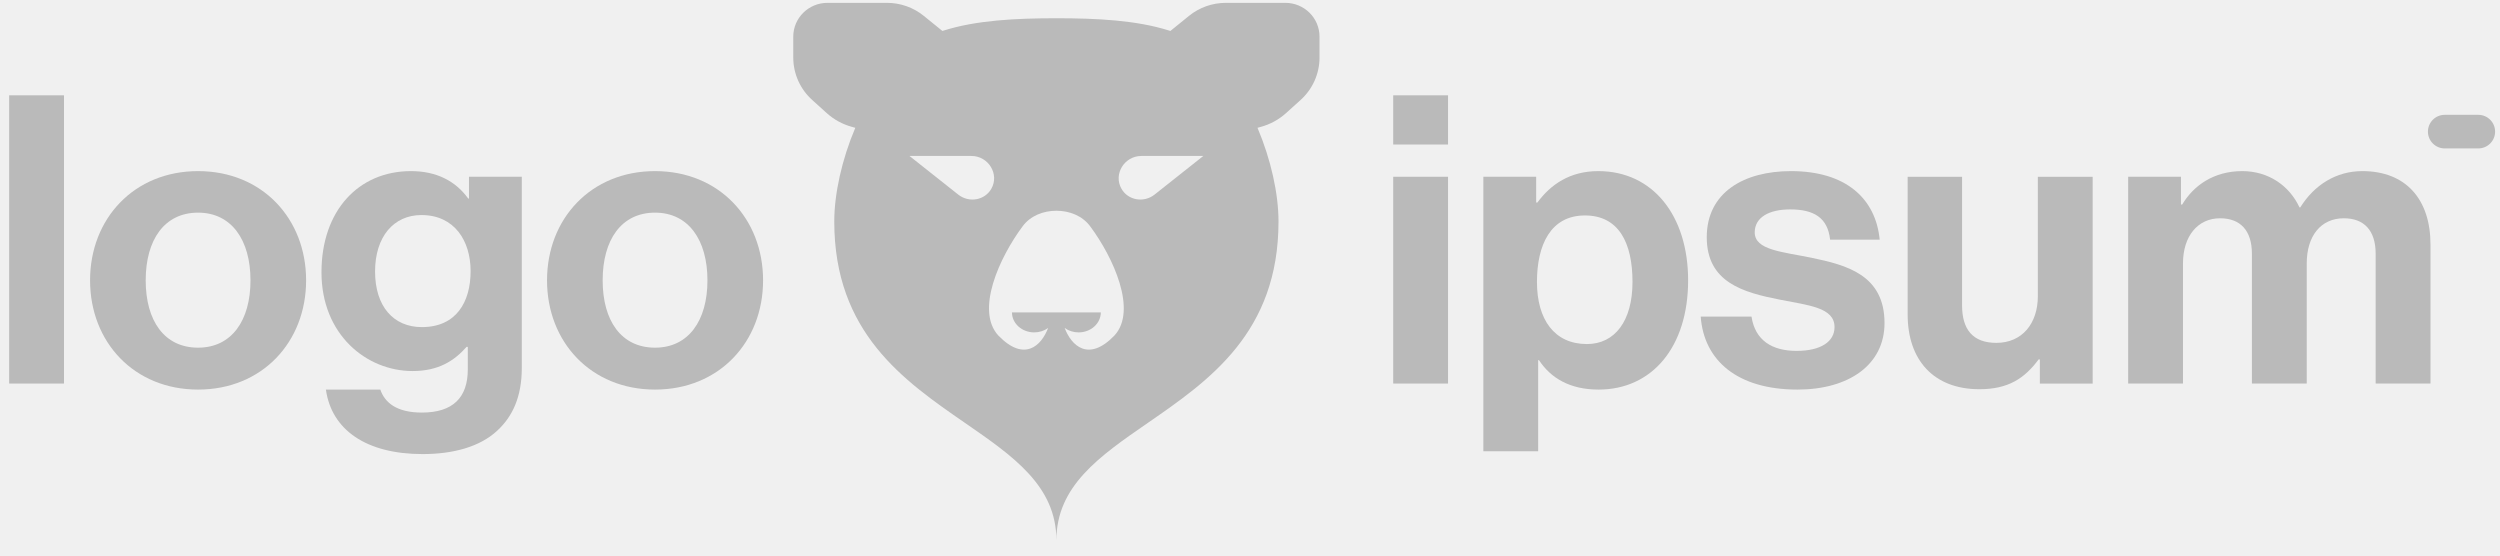
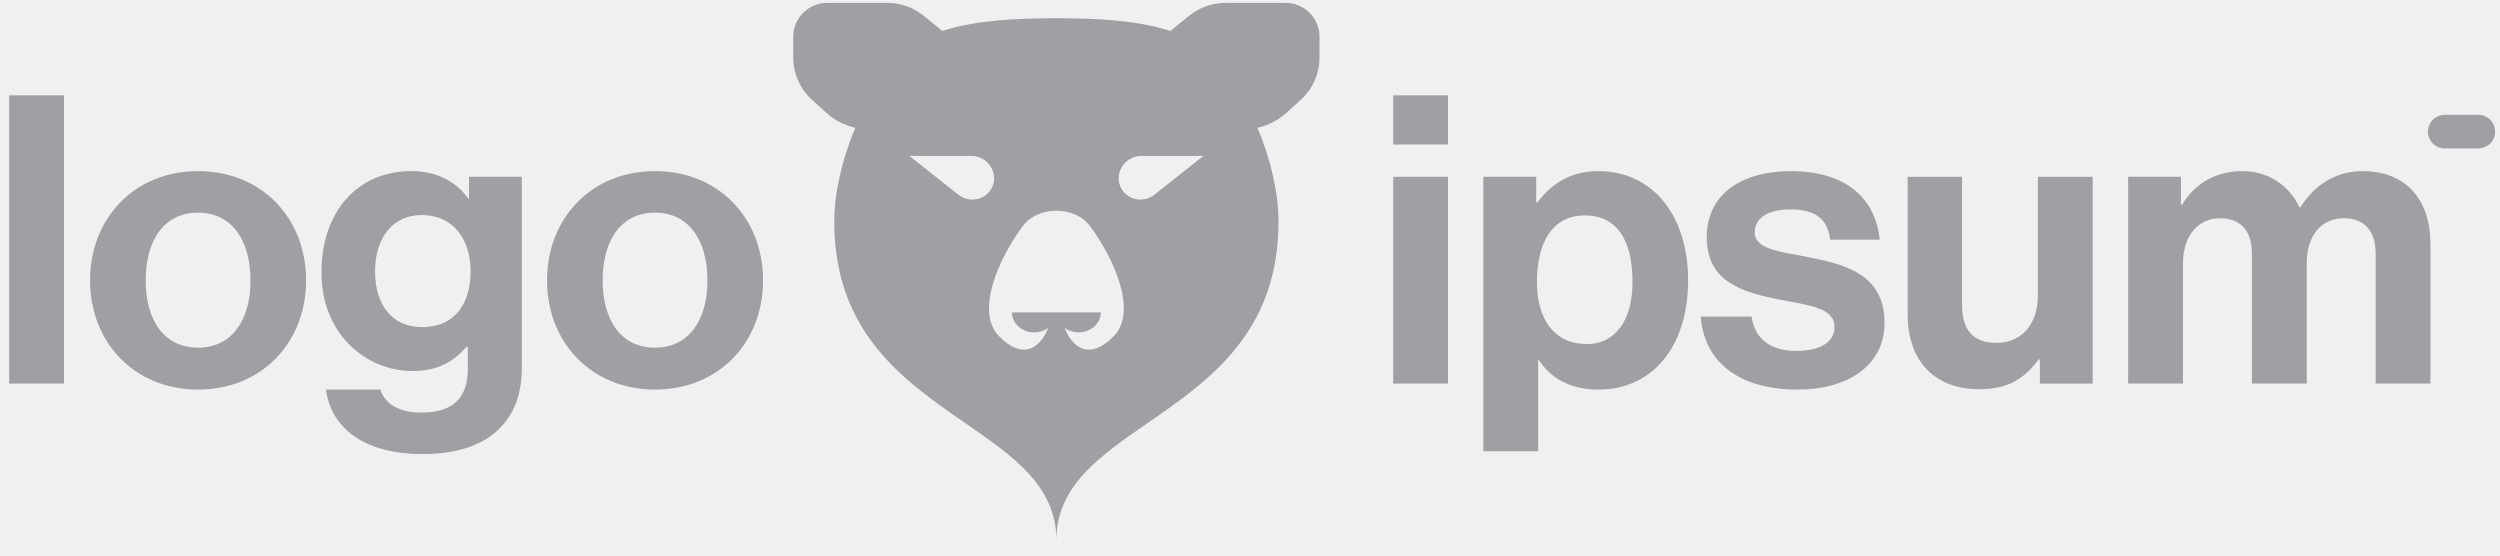
<svg xmlns="http://www.w3.org/2000/svg" width="144" height="32" viewBox="0 0 144 32" fill="none">
  <g clip-path="url(#clip0_494_499)">
-     <path fill-rule="evenodd" clip-rule="evenodd" d="M45.692 2.111C45.692 1.036 46.574 0.164 47.661 0.164H51.09C51.863 0.164 52.613 0.429 53.211 0.915L54.255 1.761L54.281 1.784C54.305 1.776 54.329 1.768 54.353 1.761C56.235 1.164 58.518 1.051 60.848 1.051C63.179 1.051 65.462 1.164 67.344 1.761C67.368 1.768 67.392 1.776 67.416 1.784L67.442 1.761L68.485 0.915C69.084 0.429 69.833 0.164 70.607 0.164H74.036C75.123 0.164 76.004 1.036 76.004 2.111V3.315C76.004 4.246 75.608 5.134 74.912 5.761L74.07 6.52C73.659 6.89 73.166 7.159 72.631 7.306L72.432 7.361C73.212 9.201 73.642 11.168 73.642 12.76C73.642 19.161 69.638 21.926 66.11 24.362C63.331 26.28 60.848 27.995 60.848 31.121C60.848 27.995 58.365 26.28 55.587 24.362C52.059 21.926 48.054 19.161 48.054 12.76C48.054 11.168 48.485 9.201 49.265 7.361L49.066 7.306C48.53 7.159 48.037 6.89 47.626 6.52L46.785 5.761C46.089 5.134 45.692 4.246 45.692 3.315V2.111ZM63.407 17.993C63.407 18.299 63.272 18.592 63.032 18.808C62.792 19.025 62.467 19.146 62.128 19.146C61.835 19.146 61.552 19.056 61.326 18.892C61.711 19.911 62.696 20.877 64.194 19.324C65.517 17.881 64.136 14.837 62.79 13.03C62.341 12.428 61.604 12.139 60.848 12.139C60.092 12.139 59.356 12.428 58.907 13.03C57.561 14.837 56.179 17.881 57.502 19.324C59.001 20.877 59.986 19.911 60.371 18.892C60.145 19.056 59.862 19.146 59.569 19.146C59.23 19.146 58.904 19.025 58.664 18.808C58.424 18.592 58.289 18.299 58.289 17.993H63.407ZM55.949 8.983H52.385L55.194 11.208C55.812 11.697 56.715 11.541 57.098 10.878C57.581 10.041 56.939 8.983 55.949 8.983ZM65.748 8.983H69.312L66.503 11.208C65.885 11.697 64.981 11.541 64.599 10.878C64.116 10.041 64.757 8.983 65.748 8.983Z" fill="#BABABA" />
-     <path d="M80.249 22.092H83.407V10.181H80.249V22.092ZM80.249 8.324H83.407V5.491H80.249V8.324Z" fill="#BABABA" />
-     <path d="M85.441 25.993H88.599V20.745H88.645C89.319 21.767 90.41 22.44 92.082 22.44C95.146 22.44 97.236 20.003 97.236 16.148C97.236 12.434 95.216 9.856 92.058 9.856C90.433 9.856 89.319 10.623 88.553 11.667H88.483V10.181H85.441V25.993ZM91.408 19.817C89.528 19.817 88.529 18.401 88.529 16.241C88.529 14.105 89.319 12.41 91.292 12.41C93.243 12.41 94.032 13.989 94.032 16.241C94.032 18.493 93.01 19.817 91.408 19.817Z" fill="#BABABA" />
-     <path d="M103.533 22.44C106.505 22.44 108.548 21.001 108.548 18.609C108.548 15.823 106.343 15.266 104.346 14.848C102.651 14.5 101.072 14.407 101.072 13.385C101.072 12.526 101.885 12.062 103.115 12.062C104.462 12.062 105.275 12.526 105.414 13.803H108.27C108.038 11.412 106.296 9.856 103.162 9.856C100.445 9.856 98.309 11.087 98.309 13.664C98.309 16.264 100.399 16.845 102.535 17.263C104.16 17.588 105.669 17.704 105.669 18.841C105.669 19.677 104.88 20.211 103.487 20.211C102.071 20.211 101.096 19.608 100.887 18.238H97.961C98.147 20.769 100.074 22.44 103.533 22.44Z" fill="#BABABA" />
-     <path d="M120.538 22.094V10.184H117.38V17.056C117.38 18.635 116.475 19.749 114.989 19.749C113.642 19.749 113.015 18.983 113.015 17.59V10.184H109.881V18.124C109.881 20.724 111.367 22.419 114.014 22.419C115.685 22.419 116.614 21.792 117.427 20.701H117.496V22.094H120.538Z" fill="#BABABA" />
-     <path d="M122.582 22.092H125.74V15.173C125.74 13.594 126.599 12.573 127.876 12.573C129.037 12.573 129.71 13.269 129.71 14.616V22.092H132.868V15.173C132.868 13.594 133.68 12.573 135.004 12.573C136.165 12.573 136.838 13.269 136.838 14.616V22.092H139.996V14.082C139.996 11.482 138.579 9.856 136.072 9.856C134.563 9.856 133.309 10.646 132.496 11.946H132.45C131.869 10.692 130.662 9.856 129.153 9.856C127.504 9.856 126.344 10.692 125.693 11.783H125.624V10.181H122.582V22.092Z" fill="#BABABA" />
-     <path d="M0.528 22.092H3.686V5.491H0.528V22.092Z" fill="#BABABA" />
-     <path d="M11.41 22.44C15.101 22.44 17.632 19.701 17.632 16.148C17.632 12.596 15.101 9.856 11.41 9.856C7.718 9.856 5.188 12.596 5.188 16.148C5.188 19.701 7.718 22.44 11.41 22.44ZM11.41 20.026C9.46 20.026 8.392 18.47 8.392 16.148C8.392 13.827 9.46 12.248 11.41 12.248C13.337 12.248 14.428 13.827 14.428 16.148C14.428 18.47 13.337 20.026 11.41 20.026Z" fill="#BABABA" />
-     <path d="M24.344 26.155C26.109 26.155 27.641 25.737 28.639 24.808C29.522 23.996 30.056 22.858 30.056 21.186V10.181H27.014V11.435H26.968C26.248 10.437 25.157 9.856 23.671 9.856C20.652 9.856 18.517 12.132 18.517 15.684C18.517 19.283 21.117 21.372 23.764 21.372C25.273 21.372 26.178 20.769 26.875 19.979H26.945V21.279C26.945 22.905 26.085 23.764 24.298 23.764C22.835 23.764 22.162 23.183 21.906 22.44H18.772C19.097 24.762 21.094 26.155 24.344 26.155ZM24.298 18.841C22.672 18.841 21.604 17.657 21.604 15.637C21.604 13.641 22.672 12.387 24.274 12.387C26.178 12.387 27.107 13.873 27.107 15.614C27.107 17.379 26.294 18.841 24.298 18.841Z" fill="#BABABA" />
-     <path d="M37.731 22.44C41.423 22.44 43.953 19.701 43.953 16.148C43.953 12.596 41.423 9.856 37.731 9.856C34.039 9.856 31.509 12.596 31.509 16.148C31.509 19.701 34.039 22.44 37.731 22.44ZM37.731 20.026C35.781 20.026 34.713 18.47 34.713 16.148C34.713 13.826 35.781 12.248 37.731 12.248C39.658 12.248 40.749 13.826 40.749 16.148C40.749 18.47 39.658 20.026 37.731 20.026Z" fill="#BABABA" />
-     <path d="M139.849 7.582C139.849 7.047 140.281 6.614 140.816 6.614H142.751C143.285 6.614 143.718 7.047 143.718 7.582C143.718 8.116 143.285 8.549 142.751 8.549H140.816C140.281 8.549 139.849 8.116 139.849 7.582Z" fill="#BABABA" />
+     <path fill-rule="evenodd" clip-rule="evenodd" d="M45.692 2.111C45.692 1.036 46.574 0.164 47.661 0.164H51.09C51.863 0.164 52.613 0.429 53.211 0.915L54.255 1.761L54.281 1.784C54.305 1.776 54.329 1.768 54.353 1.761C56.235 1.164 58.518 1.051 60.848 1.051C63.179 1.051 65.462 1.164 67.344 1.761C67.368 1.768 67.392 1.776 67.416 1.784L67.442 1.761L68.485 0.915C69.084 0.429 69.833 0.164 70.607 0.164H74.036C75.123 0.164 76.004 1.036 76.004 2.111V3.315C76.004 4.246 75.608 5.134 74.912 5.761L74.07 6.52C73.659 6.89 73.166 7.159 72.631 7.306L72.432 7.361C73.212 9.201 73.642 11.168 73.642 12.76C73.642 19.161 69.638 21.926 66.11 24.362C63.331 26.28 60.848 27.995 60.848 31.121C60.848 27.995 58.365 26.28 55.587 24.362C52.059 21.926 48.054 19.161 48.054 12.76C48.054 11.168 48.485 9.201 49.265 7.361L49.066 7.306C48.53 7.159 48.037 6.89 47.626 6.52L46.785 5.761C46.089 5.134 45.692 4.246 45.692 3.315V2.111ZM63.407 17.993C63.407 18.299 63.272 18.592 63.032 18.808C62.792 19.025 62.467 19.146 62.128 19.146C61.835 19.146 61.552 19.056 61.326 18.892C61.711 19.911 62.696 20.877 64.194 19.324C65.517 17.881 64.136 14.837 62.79 13.03C62.341 12.428 61.604 12.139 60.848 12.139C60.092 12.139 59.356 12.428 58.907 13.03C57.561 14.837 56.179 17.881 57.502 19.324C59.001 20.877 59.986 19.911 60.371 18.892C60.145 19.056 59.862 19.146 59.569 19.146C59.23 19.146 58.904 19.025 58.664 18.808C58.424 18.592 58.289 18.299 58.289 17.993H63.407ZM55.949 8.983H52.385L55.194 11.208C55.812 11.697 56.715 11.541 57.098 10.878C57.581 10.041 56.939 8.983 55.949 8.983ZM65.748 8.983H69.312L66.503 11.208C65.885 11.697 64.981 11.541 64.599 10.878C64.116 10.041 64.757 8.983 65.748 8.983Z" fill="#9EA0A4" />
+     <path d="M80.249 22.092H83.407V10.181H80.249V22.092ZM80.249 8.324H83.407V5.491H80.249V8.324Z" fill="#9EA0A4" />
+     <path d="M85.441 25.993H88.599V20.745H88.645C89.319 21.767 90.41 22.44 92.082 22.44C95.146 22.44 97.236 20.003 97.236 16.148C97.236 12.434 95.216 9.856 92.058 9.856C90.433 9.856 89.319 10.623 88.553 11.667H88.483V10.181H85.441V25.993ZM91.408 19.817C89.528 19.817 88.529 18.401 88.529 16.241C88.529 14.105 89.319 12.41 91.292 12.41C93.243 12.41 94.032 13.989 94.032 16.241C94.032 18.493 93.01 19.817 91.408 19.817Z" fill="#9EA0A4" />
+     <path d="M103.533 22.44C106.505 22.44 108.548 21.001 108.548 18.609C108.548 15.823 106.343 15.266 104.346 14.848C102.651 14.5 101.072 14.407 101.072 13.385C101.072 12.526 101.885 12.062 103.115 12.062C104.462 12.062 105.275 12.526 105.414 13.803H108.27C108.038 11.412 106.296 9.856 103.162 9.856C100.445 9.856 98.309 11.087 98.309 13.664C98.309 16.264 100.399 16.845 102.535 17.263C104.16 17.588 105.669 17.704 105.669 18.841C105.669 19.677 104.88 20.211 103.487 20.211C102.071 20.211 101.096 19.608 100.887 18.238H97.961C98.147 20.769 100.074 22.44 103.533 22.44Z" fill="#9EA0A4" />
+     <path d="M120.538 22.094V10.184H117.38V17.056C117.38 18.635 116.475 19.749 114.989 19.749C113.642 19.749 113.015 18.983 113.015 17.59V10.184H109.881V18.124C109.881 20.724 111.367 22.419 114.014 22.419C115.685 22.419 116.614 21.792 117.427 20.701H117.496V22.094H120.538Z" fill="#9EA0A4" />
+     <path d="M122.582 22.092H125.74V15.173C125.74 13.594 126.599 12.573 127.876 12.573C129.037 12.573 129.71 13.269 129.71 14.616V22.092H132.868V15.173C132.868 13.594 133.68 12.573 135.004 12.573C136.165 12.573 136.838 13.269 136.838 14.616V22.092H139.996V14.082C139.996 11.482 138.579 9.856 136.072 9.856C134.563 9.856 133.309 10.646 132.496 11.946H132.45C131.869 10.692 130.662 9.856 129.153 9.856C127.504 9.856 126.344 10.692 125.693 11.783H125.624V10.181H122.582V22.092Z" fill="#9EA0A4" />
+     <path d="M0.528 22.092H3.686V5.491H0.528V22.092Z" fill="#9EA0A4" />
+     <path d="M11.41 22.44C15.101 22.44 17.632 19.701 17.632 16.148C17.632 12.596 15.101 9.856 11.41 9.856C7.718 9.856 5.188 12.596 5.188 16.148C5.188 19.701 7.718 22.44 11.41 22.44ZM11.41 20.026C9.46 20.026 8.392 18.47 8.392 16.148C8.392 13.827 9.46 12.248 11.41 12.248C13.337 12.248 14.428 13.827 14.428 16.148C14.428 18.47 13.337 20.026 11.41 20.026Z" fill="#9EA0A4" />
+     <path d="M24.344 26.155C26.109 26.155 27.641 25.737 28.639 24.808C29.522 23.996 30.056 22.858 30.056 21.186V10.181H27.014V11.435H26.968C26.248 10.437 25.157 9.856 23.671 9.856C20.652 9.856 18.517 12.132 18.517 15.684C18.517 19.283 21.117 21.372 23.764 21.372C25.273 21.372 26.178 20.769 26.875 19.979H26.945V21.279C26.945 22.905 26.085 23.764 24.298 23.764C22.835 23.764 22.162 23.183 21.906 22.44H18.772C19.097 24.762 21.094 26.155 24.344 26.155ZM24.298 18.841C22.672 18.841 21.604 17.657 21.604 15.637C21.604 13.641 22.672 12.387 24.274 12.387C26.178 12.387 27.107 13.873 27.107 15.614C27.107 17.379 26.294 18.841 24.298 18.841Z" fill="#9EA0A4" />
+     <path d="M37.731 22.44C41.423 22.44 43.953 19.701 43.953 16.148C43.953 12.596 41.423 9.856 37.731 9.856C34.039 9.856 31.509 12.596 31.509 16.148C31.509 19.701 34.039 22.44 37.731 22.44ZM37.731 20.026C35.781 20.026 34.713 18.47 34.713 16.148C34.713 13.826 35.781 12.248 37.731 12.248C39.658 12.248 40.749 13.826 40.749 16.148C40.749 18.47 39.658 20.026 37.731 20.026Z" fill="#9EA0A4" />
+     <path d="M139.849 7.582C139.849 7.047 140.281 6.614 140.816 6.614H142.751C143.285 6.614 143.718 7.047 143.718 7.582C143.718 8.116 143.285 8.549 142.751 8.549H140.816C140.281 8.549 139.849 8.116 139.849 7.582Z" fill="#9EA0A4" />
  </g>
  <defs>
    <clipPath id="clip0_494_499">
      <rect width="143.949" height="31.731" fill="white" />
    </clipPath>
  </defs>
</svg>
